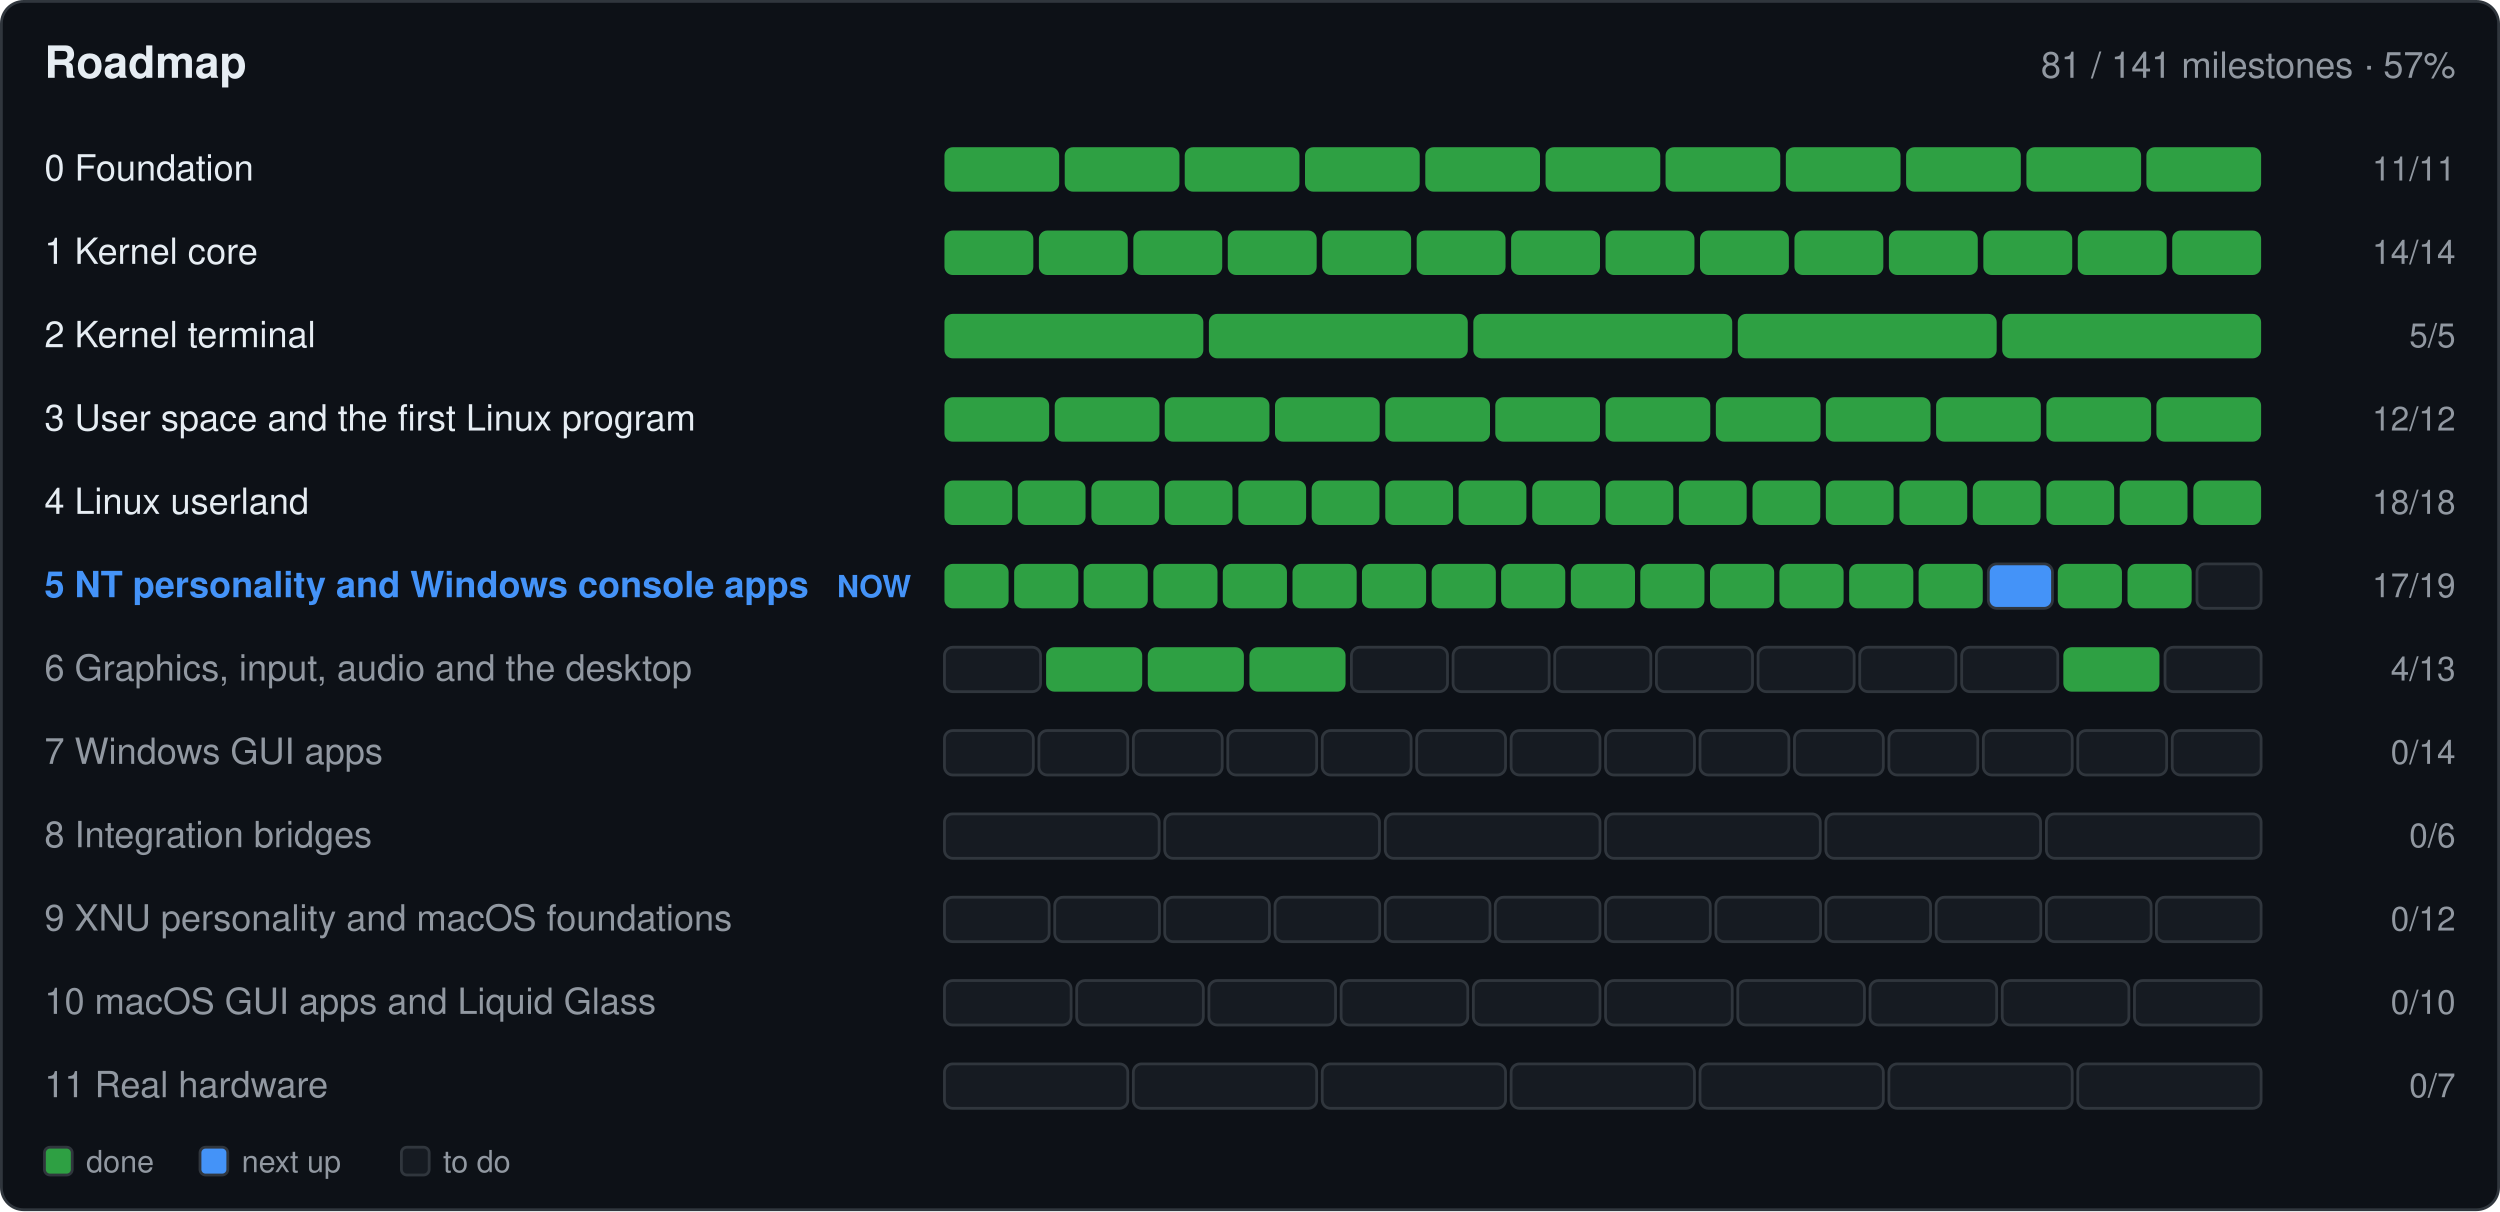
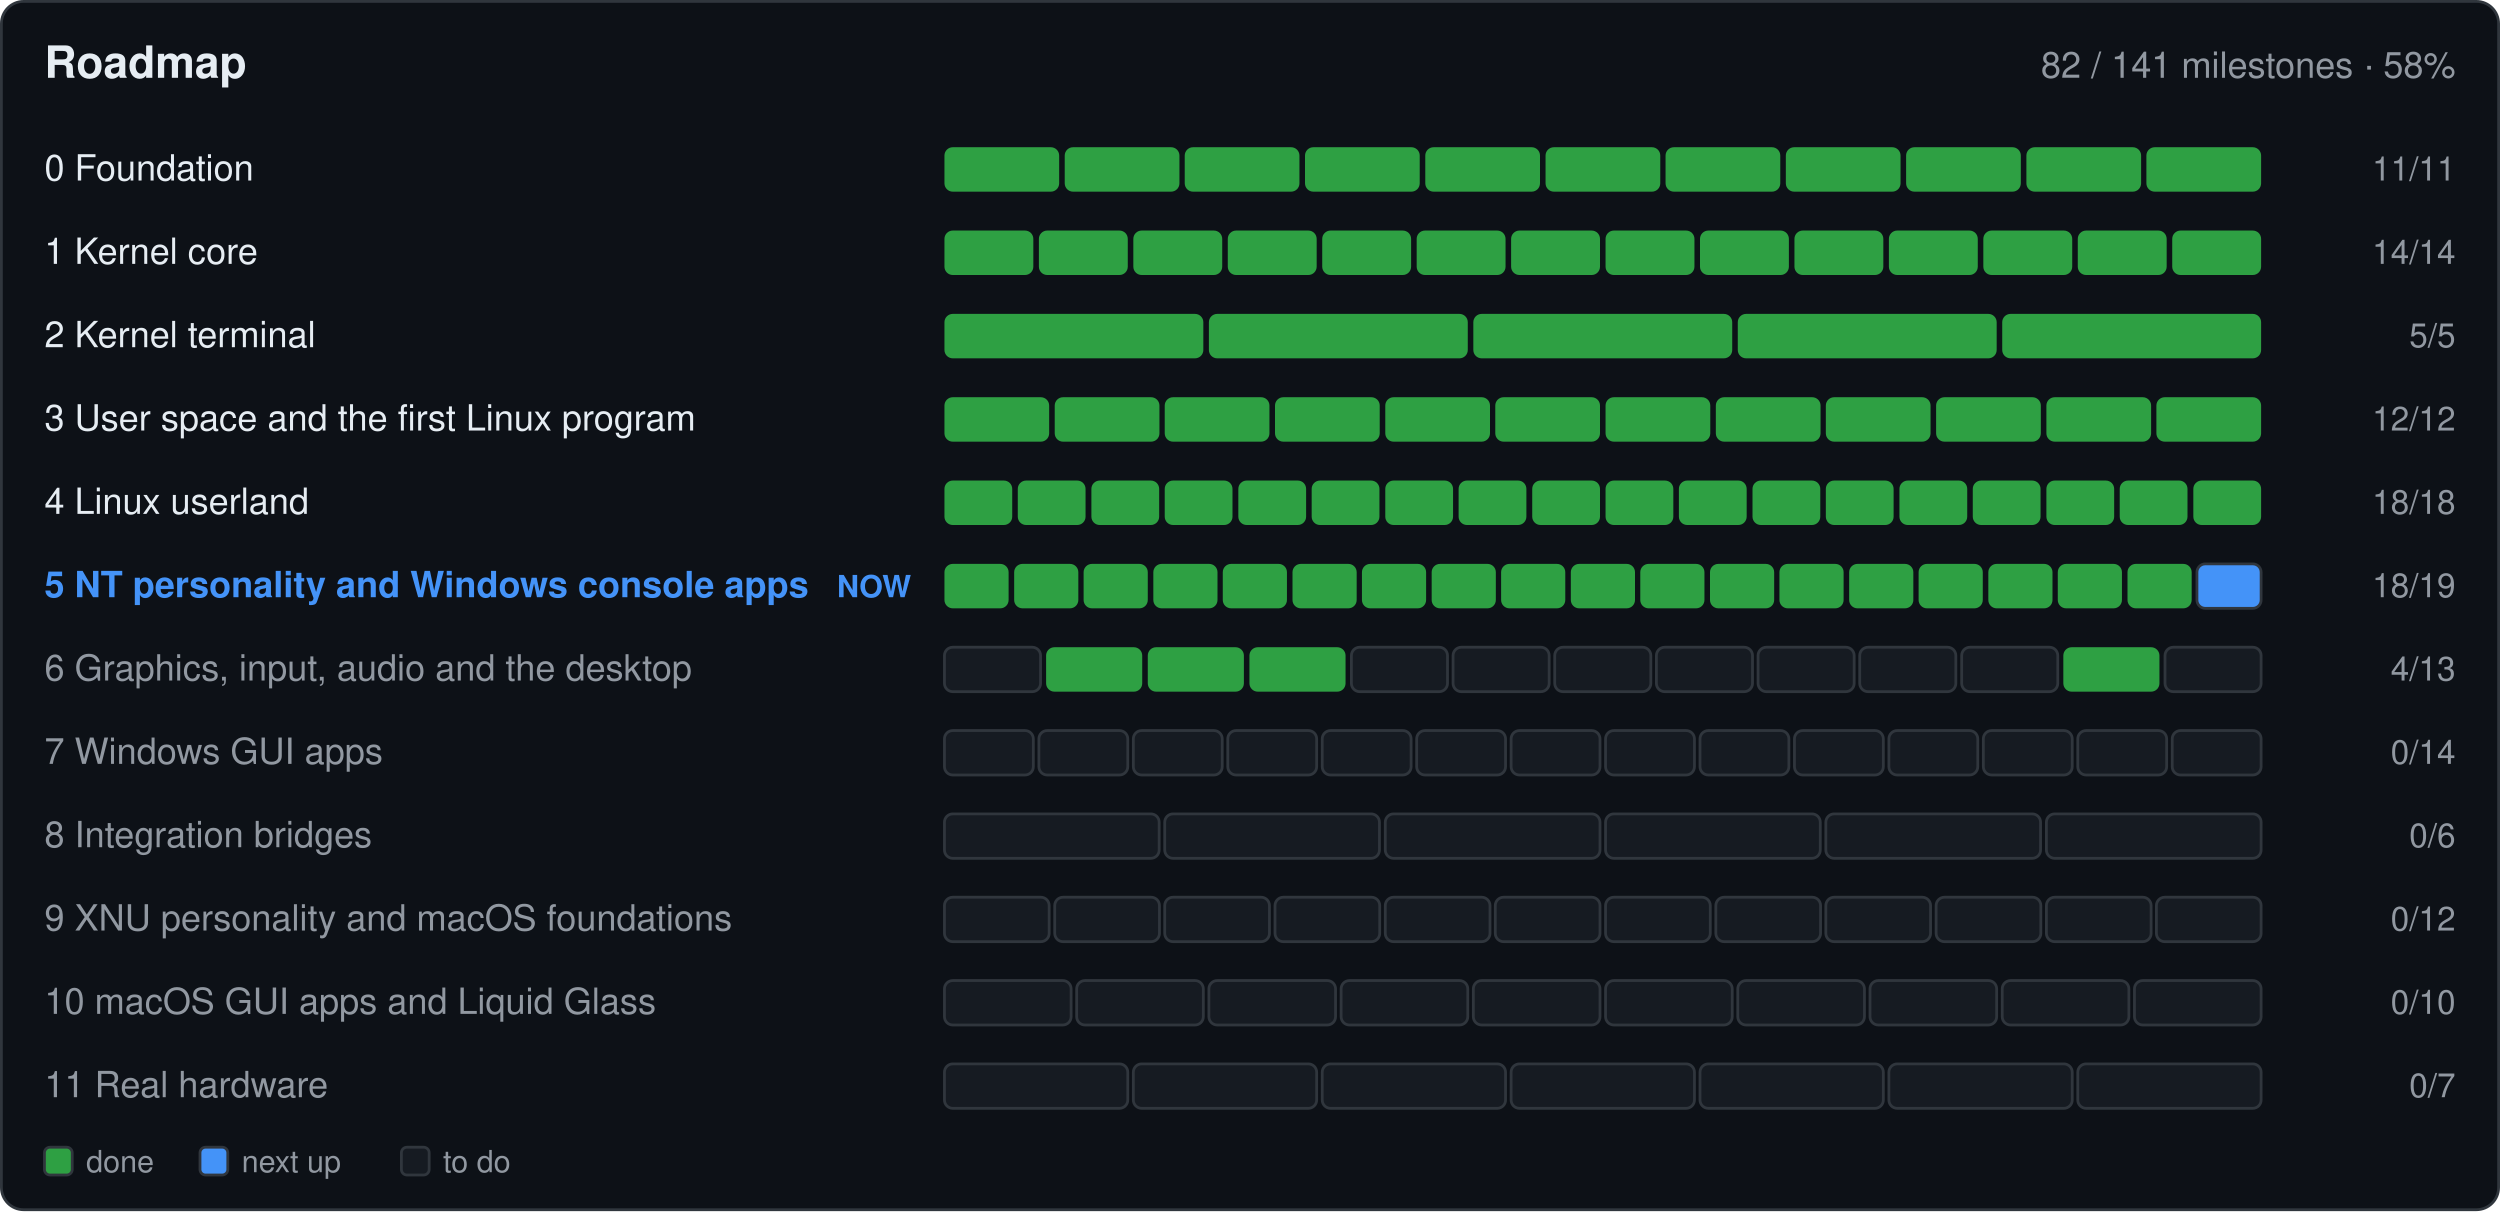
- <svg xmlns="http://www.w3.org/2000/svg" width="900" height="436" viewBox="0 0 900 436" role="img" aria-label="Roadmap: 81 of 141 milestones done">
+ <svg xmlns="http://www.w3.org/2000/svg" width="900" height="436" viewBox="0 0 900 436" role="img" aria-label="Roadmap: 82 of 141 milestones done">
  <rect x="0.5" y="0.5" width="899.0" height="435.0" fill="#0d1117" rx="8" stroke="#30363d" />
  <text x="16.0" y="28.0" font-family="-apple-system,BlinkMacSystemFont,'Segoe UI',Helvetica,Arial,sans-serif" font-size="16" font-weight="600" fill="#e6edf3" text-anchor="start">Roadmap</text>
-   <text x="884.0" y="28.0" font-family="-apple-system,BlinkMacSystemFont,'Segoe UI',Helvetica,Arial,sans-serif" font-size="13" font-weight="400" fill="#9198a1" text-anchor="end">81 / 141 milestones · 57%</text>
+   <text x="884.0" y="28.0" font-family="-apple-system,BlinkMacSystemFont,'Segoe UI',Helvetica,Arial,sans-serif" font-size="13" font-weight="400" fill="#9198a1" text-anchor="end">82 / 141 milestones · 58%</text>
  <text x="16.0" y="65.0" font-family="-apple-system,BlinkMacSystemFont,'Segoe UI',Helvetica,Arial,sans-serif" font-size="13" font-weight="400" fill="#e6edf3" text-anchor="start"> 0  Foundation</text>
  <g>
    <rect x="340.0" y="53.0" width="41.3" height="16.0" fill="#2ea043" rx="3" />
  </g>
  <g>
    <rect x="383.3" y="53.0" width="41.3" height="16.0" fill="#2ea043" rx="3" />
  </g>
  <g>
    <rect x="426.5" y="53.0" width="41.3" height="16.0" fill="#2ea043" rx="3" />
  </g>
  <g>
    <rect x="469.8" y="53.0" width="41.3" height="16.0" fill="#2ea043" rx="3" />
  </g>
  <g>
    <rect x="513.1" y="53.0" width="41.3" height="16.0" fill="#2ea043" rx="3" />
  </g>
  <g>
    <rect x="556.4" y="53.0" width="41.3" height="16.0" fill="#2ea043" rx="3" />
  </g>
  <g>
    <rect x="599.6" y="53.0" width="41.3" height="16.0" fill="#2ea043" rx="3" />
  </g>
  <g>
    <rect x="642.9" y="53.0" width="41.3" height="16.0" fill="#2ea043" rx="3" />
  </g>
  <g>
    <rect x="686.2" y="53.0" width="41.3" height="16.0" fill="#2ea043" rx="3" />
  </g>
  <g>
    <rect x="729.5" y="53.0" width="41.3" height="16.0" fill="#2ea043" rx="3" />
  </g>
  <g>
    <rect x="772.7" y="53.0" width="41.3" height="16.0" fill="#2ea043" rx="3" />
  </g>
  <text x="884.0" y="65.0" font-family="-apple-system,BlinkMacSystemFont,'Segoe UI',Helvetica,Arial,sans-serif" font-size="12" font-weight="400" fill="#9198a1" text-anchor="end">11/11</text>
  <text x="16.0" y="95.0" font-family="-apple-system,BlinkMacSystemFont,'Segoe UI',Helvetica,Arial,sans-serif" font-size="13" font-weight="400" fill="#e6edf3" text-anchor="start"> 1  Kernel core</text>
  <g>
    <rect x="340.0" y="83.0" width="32.0" height="16.0" fill="#2ea043" rx="3" />
  </g>
  <g>
    <rect x="374.0" y="83.0" width="32.0" height="16.0" fill="#2ea043" rx="3" />
  </g>
  <g>
    <rect x="408.0" y="83.0" width="32.0" height="16.0" fill="#2ea043" rx="3" />
  </g>
  <g>
    <rect x="442.0" y="83.0" width="32.0" height="16.0" fill="#2ea043" rx="3" />
  </g>
  <g>
    <rect x="476.0" y="83.0" width="32.0" height="16.0" fill="#2ea043" rx="3" />
  </g>
  <g>
    <rect x="510.0" y="83.0" width="32.0" height="16.0" fill="#2ea043" rx="3" />
  </g>
  <g>
    <rect x="544.0" y="83.0" width="32.0" height="16.0" fill="#2ea043" rx="3" />
  </g>
  <g>
    <rect x="578.0" y="83.0" width="32.0" height="16.0" fill="#2ea043" rx="3" />
  </g>
  <g>
    <rect x="612.0" y="83.0" width="32.0" height="16.0" fill="#2ea043" rx="3" />
  </g>
  <g>
    <rect x="646.0" y="83.0" width="32.0" height="16.0" fill="#2ea043" rx="3" />
  </g>
  <g>
    <rect x="680.0" y="83.0" width="32.0" height="16.0" fill="#2ea043" rx="3" />
  </g>
  <g>
    <rect x="714.0" y="83.0" width="32.0" height="16.0" fill="#2ea043" rx="3" />
  </g>
  <g>
    <rect x="748.0" y="83.0" width="32.0" height="16.0" fill="#2ea043" rx="3" />
  </g>
  <g>
    <rect x="782.0" y="83.0" width="32.0" height="16.0" fill="#2ea043" rx="3" />
  </g>
  <text x="884.0" y="95.0" font-family="-apple-system,BlinkMacSystemFont,'Segoe UI',Helvetica,Arial,sans-serif" font-size="12" font-weight="400" fill="#9198a1" text-anchor="end">14/14</text>
  <text x="16.0" y="125.0" font-family="-apple-system,BlinkMacSystemFont,'Segoe UI',Helvetica,Arial,sans-serif" font-size="13" font-weight="400" fill="#e6edf3" text-anchor="start"> 2  Kernel terminal</text>
  <g>
    <rect x="340.0" y="113.0" width="93.2" height="16.0" fill="#2ea043" rx="3" />
  </g>
  <g>
    <rect x="435.2" y="113.0" width="93.2" height="16.0" fill="#2ea043" rx="3" />
  </g>
  <g>
    <rect x="530.4" y="113.0" width="93.2" height="16.0" fill="#2ea043" rx="3" />
  </g>
  <g>
    <rect x="625.6" y="113.0" width="93.2" height="16.0" fill="#2ea043" rx="3" />
  </g>
  <g>
    <rect x="720.8" y="113.0" width="93.2" height="16.0" fill="#2ea043" rx="3" />
  </g>
  <text x="884.0" y="125.0" font-family="-apple-system,BlinkMacSystemFont,'Segoe UI',Helvetica,Arial,sans-serif" font-size="12" font-weight="400" fill="#9198a1" text-anchor="end">5/5</text>
  <text x="16.0" y="155.0" font-family="-apple-system,BlinkMacSystemFont,'Segoe UI',Helvetica,Arial,sans-serif" font-size="13" font-weight="400" fill="#e6edf3" text-anchor="start"> 3  User space and the first Linux program</text>
  <g>
    <rect x="340.0" y="143.0" width="37.7" height="16.0" fill="#2ea043" rx="3" />
  </g>
  <g>
    <rect x="379.7" y="143.0" width="37.7" height="16.0" fill="#2ea043" rx="3" />
  </g>
  <g>
    <rect x="419.3" y="143.0" width="37.7" height="16.0" fill="#2ea043" rx="3" />
  </g>
  <g>
    <rect x="459.0" y="143.0" width="37.7" height="16.0" fill="#2ea043" rx="3" />
  </g>
  <g>
    <rect x="498.7" y="143.0" width="37.7" height="16.0" fill="#2ea043" rx="3" />
  </g>
  <g>
    <rect x="538.3" y="143.0" width="37.7" height="16.0" fill="#2ea043" rx="3" />
  </g>
  <g>
    <rect x="578.0" y="143.0" width="37.7" height="16.0" fill="#2ea043" rx="3" />
  </g>
  <g>
    <rect x="617.7" y="143.0" width="37.7" height="16.0" fill="#2ea043" rx="3" />
  </g>
  <g>
    <rect x="657.3" y="143.0" width="37.7" height="16.0" fill="#2ea043" rx="3" />
  </g>
  <g>
    <rect x="697.0" y="143.0" width="37.7" height="16.0" fill="#2ea043" rx="3" />
  </g>
  <g>
    <rect x="736.7" y="143.0" width="37.7" height="16.0" fill="#2ea043" rx="3" />
  </g>
  <g>
    <rect x="776.3" y="143.0" width="37.7" height="16.0" fill="#2ea043" rx="3" />
  </g>
  <text x="884.0" y="155.0" font-family="-apple-system,BlinkMacSystemFont,'Segoe UI',Helvetica,Arial,sans-serif" font-size="12" font-weight="400" fill="#9198a1" text-anchor="end">12/12</text>
  <text x="16.0" y="185.0" font-family="-apple-system,BlinkMacSystemFont,'Segoe UI',Helvetica,Arial,sans-serif" font-size="13" font-weight="400" fill="#e6edf3" text-anchor="start"> 4  Linux userland</text>
  <g>
    <rect x="340.0" y="173.0" width="24.4" height="16.0" fill="#2ea043" rx="3" />
  </g>
  <g>
    <rect x="366.4" y="173.0" width="24.4" height="16.0" fill="#2ea043" rx="3" />
  </g>
  <g>
    <rect x="392.9" y="173.0" width="24.4" height="16.0" fill="#2ea043" rx="3" />
  </g>
  <g>
    <rect x="419.3" y="173.0" width="24.4" height="16.0" fill="#2ea043" rx="3" />
  </g>
  <g>
    <rect x="445.8" y="173.0" width="24.4" height="16.0" fill="#2ea043" rx="3" />
  </g>
  <g>
    <rect x="472.2" y="173.0" width="24.4" height="16.0" fill="#2ea043" rx="3" />
  </g>
  <g>
    <rect x="498.7" y="173.0" width="24.4" height="16.0" fill="#2ea043" rx="3" />
  </g>
  <g>
    <rect x="525.1" y="173.0" width="24.4" height="16.0" fill="#2ea043" rx="3" />
  </g>
  <g>
    <rect x="551.6" y="173.0" width="24.4" height="16.0" fill="#2ea043" rx="3" />
  </g>
  <g>
    <rect x="578.0" y="173.0" width="24.4" height="16.0" fill="#2ea043" rx="3" />
  </g>
  <g>
    <rect x="604.4" y="173.0" width="24.4" height="16.0" fill="#2ea043" rx="3" />
  </g>
  <g>
    <rect x="630.9" y="173.0" width="24.4" height="16.0" fill="#2ea043" rx="3" />
  </g>
  <g>
    <rect x="657.3" y="173.0" width="24.4" height="16.0" fill="#2ea043" rx="3" />
  </g>
  <g>
    <rect x="683.8" y="173.0" width="24.4" height="16.0" fill="#2ea043" rx="3" />
  </g>
  <g>
    <rect x="710.2" y="173.0" width="24.4" height="16.0" fill="#2ea043" rx="3" />
  </g>
  <g>
    <rect x="736.7" y="173.0" width="24.4" height="16.0" fill="#2ea043" rx="3" />
  </g>
  <g>
    <rect x="763.1" y="173.0" width="24.4" height="16.0" fill="#2ea043" rx="3" />
  </g>
  <g>
    <rect x="789.6" y="173.0" width="24.4" height="16.0" fill="#2ea043" rx="3" />
  </g>
  <text x="884.0" y="185.0" font-family="-apple-system,BlinkMacSystemFont,'Segoe UI',Helvetica,Arial,sans-serif" font-size="12" font-weight="400" fill="#9198a1" text-anchor="end">18/18</text>
  <text x="16.0" y="215.0" font-family="-apple-system,BlinkMacSystemFont,'Segoe UI',Helvetica,Arial,sans-serif" font-size="13" font-weight="600" fill="#4493f8" text-anchor="start"> 5  NT personality and Windows console apps</text>
  <text x="328.0" y="215.0" font-family="-apple-system,BlinkMacSystemFont,'Segoe UI',Helvetica,Arial,sans-serif" font-size="11" font-weight="600" fill="#4493f8" text-anchor="end">NOW</text>
  <g>
    <rect x="340.0" y="203.0" width="23.1" height="16.0" fill="#2ea043" rx="3" />
  </g>
  <g>
    <rect x="365.1" y="203.0" width="23.1" height="16.0" fill="#2ea043" rx="3" />
  </g>
  <g>
    <rect x="390.1" y="203.0" width="23.1" height="16.0" fill="#2ea043" rx="3" />
  </g>
  <g>
    <rect x="415.2" y="203.0" width="23.1" height="16.0" fill="#2ea043" rx="3" />
  </g>
  <g>
    <rect x="440.2" y="203.0" width="23.1" height="16.0" fill="#2ea043" rx="3" />
  </g>
  <g>
    <rect x="465.3" y="203.0" width="23.1" height="16.0" fill="#2ea043" rx="3" />
  </g>
  <g>
    <rect x="490.3" y="203.0" width="23.1" height="16.0" fill="#2ea043" rx="3" />
  </g>
  <g>
    <rect x="515.4" y="203.0" width="23.1" height="16.0" fill="#2ea043" rx="3" />
  </g>
  <g>
    <rect x="540.4" y="203.0" width="23.1" height="16.0" fill="#2ea043" rx="3" />
  </g>
  <g>
    <rect x="565.5" y="203.0" width="23.1" height="16.0" fill="#2ea043" rx="3" />
  </g>
  <g>
    <rect x="590.5" y="203.0" width="23.1" height="16.0" fill="#2ea043" rx="3" />
  </g>
  <g>
    <rect x="615.6" y="203.0" width="23.1" height="16.0" fill="#2ea043" rx="3" />
  </g>
  <g>
    <rect x="640.6" y="203.0" width="23.1" height="16.0" fill="#2ea043" rx="3" />
  </g>
  <g>
    <rect x="665.7" y="203.0" width="23.1" height="16.0" fill="#2ea043" rx="3" />
  </g>
  <g>
    <rect x="690.7" y="203.0" width="23.1" height="16.0" fill="#2ea043" rx="3" />
  </g>
  <g>
-     <rect x="715.8" y="203.0" width="23.1" height="16.0" fill="#4493f8" rx="3" stroke="#30363d" />
+     <rect x="715.8" y="203.0" width="23.1" height="16.0" fill="#2ea043" rx="3" />
  </g>
  <g>
    <rect x="740.8" y="203.0" width="23.1" height="16.0" fill="#2ea043" rx="3" />
  </g>
  <g>
    <rect x="765.9" y="203.0" width="23.1" height="16.0" fill="#2ea043" rx="3" />
  </g>
  <g>
-     <rect x="790.9" y="203.0" width="23.1" height="16.0" fill="#161b22" rx="3" stroke="#30363d" />
-   </g>
-   <text x="884.0" y="215.0" font-family="-apple-system,BlinkMacSystemFont,'Segoe UI',Helvetica,Arial,sans-serif" font-size="12" font-weight="400" fill="#9198a1" text-anchor="end">17/19</text>
+     <rect x="790.9" y="203.0" width="23.1" height="16.0" fill="#4493f8" rx="3" stroke="#30363d" />
+   </g>
+   <text x="884.0" y="215.0" font-family="-apple-system,BlinkMacSystemFont,'Segoe UI',Helvetica,Arial,sans-serif" font-size="12" font-weight="400" fill="#9198a1" text-anchor="end">18/19</text>
  <text x="16.0" y="245.0" font-family="-apple-system,BlinkMacSystemFont,'Segoe UI',Helvetica,Arial,sans-serif" font-size="13" font-weight="400" fill="#9198a1" text-anchor="start"> 6  Graphics, input, audio and the desktop</text>
  <g>
    <rect x="340.0" y="233.0" width="34.6" height="16.0" fill="#161b22" rx="3" stroke="#30363d" />
  </g>
  <g>
    <rect x="376.6" y="233.0" width="34.6" height="16.0" fill="#2ea043" rx="3" />
  </g>
  <g>
    <rect x="413.2" y="233.0" width="34.6" height="16.0" fill="#2ea043" rx="3" />
  </g>
  <g>
    <rect x="449.8" y="233.0" width="34.6" height="16.0" fill="#2ea043" rx="3" />
  </g>
  <g>
    <rect x="486.5" y="233.0" width="34.6" height="16.0" fill="#161b22" rx="3" stroke="#30363d" />
  </g>
  <g>
    <rect x="523.1" y="233.0" width="34.6" height="16.0" fill="#161b22" rx="3" stroke="#30363d" />
  </g>
  <g>
    <rect x="559.7" y="233.0" width="34.6" height="16.0" fill="#161b22" rx="3" stroke="#30363d" />
  </g>
  <g>
    <rect x="596.3" y="233.0" width="34.6" height="16.0" fill="#161b22" rx="3" stroke="#30363d" />
  </g>
  <g>
    <rect x="632.9" y="233.0" width="34.6" height="16.0" fill="#161b22" rx="3" stroke="#30363d" />
  </g>
  <g>
    <rect x="669.5" y="233.0" width="34.6" height="16.0" fill="#161b22" rx="3" stroke="#30363d" />
  </g>
  <g>
    <rect x="706.2" y="233.0" width="34.6" height="16.0" fill="#161b22" rx="3" stroke="#30363d" />
  </g>
  <g>
    <rect x="742.8" y="233.0" width="34.6" height="16.0" fill="#2ea043" rx="3" />
  </g>
  <g>
    <rect x="779.4" y="233.0" width="34.6" height="16.0" fill="#161b22" rx="3" stroke="#30363d" />
  </g>
  <text x="884.0" y="245.0" font-family="-apple-system,BlinkMacSystemFont,'Segoe UI',Helvetica,Arial,sans-serif" font-size="12" font-weight="400" fill="#9198a1" text-anchor="end">4/13</text>
  <text x="16.0" y="275.0" font-family="-apple-system,BlinkMacSystemFont,'Segoe UI',Helvetica,Arial,sans-serif" font-size="13" font-weight="400" fill="#9198a1" text-anchor="start"> 7  Windows GUI apps</text>
  <g>
    <rect x="340.0" y="263.0" width="32.0" height="16.0" fill="#161b22" rx="3" stroke="#30363d" />
  </g>
  <g>
    <rect x="374.0" y="263.0" width="32.0" height="16.0" fill="#161b22" rx="3" stroke="#30363d" />
  </g>
  <g>
    <rect x="408.0" y="263.0" width="32.0" height="16.0" fill="#161b22" rx="3" stroke="#30363d" />
  </g>
  <g>
    <rect x="442.0" y="263.0" width="32.0" height="16.0" fill="#161b22" rx="3" stroke="#30363d" />
  </g>
  <g>
    <rect x="476.0" y="263.0" width="32.0" height="16.0" fill="#161b22" rx="3" stroke="#30363d" />
  </g>
  <g>
    <rect x="510.0" y="263.0" width="32.0" height="16.0" fill="#161b22" rx="3" stroke="#30363d" />
  </g>
  <g>
    <rect x="544.0" y="263.0" width="32.0" height="16.0" fill="#161b22" rx="3" stroke="#30363d" />
  </g>
  <g>
    <rect x="578.0" y="263.0" width="32.0" height="16.0" fill="#161b22" rx="3" stroke="#30363d" />
  </g>
  <g>
    <rect x="612.0" y="263.0" width="32.0" height="16.0" fill="#161b22" rx="3" stroke="#30363d" />
  </g>
  <g>
    <rect x="646.0" y="263.0" width="32.0" height="16.0" fill="#161b22" rx="3" stroke="#30363d" />
  </g>
  <g>
    <rect x="680.0" y="263.0" width="32.0" height="16.0" fill="#161b22" rx="3" stroke="#30363d" />
  </g>
  <g>
    <rect x="714.0" y="263.0" width="32.0" height="16.0" fill="#161b22" rx="3" stroke="#30363d" />
  </g>
  <g>
    <rect x="748.0" y="263.0" width="32.0" height="16.0" fill="#161b22" rx="3" stroke="#30363d" />
  </g>
  <g>
    <rect x="782.0" y="263.0" width="32.0" height="16.0" fill="#161b22" rx="3" stroke="#30363d" />
  </g>
  <text x="884.0" y="275.0" font-family="-apple-system,BlinkMacSystemFont,'Segoe UI',Helvetica,Arial,sans-serif" font-size="12" font-weight="400" fill="#9198a1" text-anchor="end">0/14</text>
  <text x="16.0" y="305.0" font-family="-apple-system,BlinkMacSystemFont,'Segoe UI',Helvetica,Arial,sans-serif" font-size="13" font-weight="400" fill="#9198a1" text-anchor="start"> 8  Integration bridges</text>
  <g>
    <rect x="340.0" y="293.0" width="77.3" height="16.0" fill="#161b22" rx="3" stroke="#30363d" />
  </g>
  <g>
    <rect x="419.3" y="293.0" width="77.3" height="16.0" fill="#161b22" rx="3" stroke="#30363d" />
  </g>
  <g>
    <rect x="498.7" y="293.0" width="77.3" height="16.0" fill="#161b22" rx="3" stroke="#30363d" />
  </g>
  <g>
    <rect x="578.0" y="293.0" width="77.3" height="16.0" fill="#161b22" rx="3" stroke="#30363d" />
  </g>
  <g>
    <rect x="657.3" y="293.0" width="77.3" height="16.0" fill="#161b22" rx="3" stroke="#30363d" />
  </g>
  <g>
    <rect x="736.7" y="293.0" width="77.3" height="16.0" fill="#161b22" rx="3" stroke="#30363d" />
  </g>
  <text x="884.0" y="305.0" font-family="-apple-system,BlinkMacSystemFont,'Segoe UI',Helvetica,Arial,sans-serif" font-size="12" font-weight="400" fill="#9198a1" text-anchor="end">0/6</text>
  <text x="16.0" y="335.0" font-family="-apple-system,BlinkMacSystemFont,'Segoe UI',Helvetica,Arial,sans-serif" font-size="13" font-weight="400" fill="#9198a1" text-anchor="start"> 9  XNU personality and macOS foundations</text>
  <g>
    <rect x="340.0" y="323.0" width="37.7" height="16.0" fill="#161b22" rx="3" stroke="#30363d" />
  </g>
  <g>
    <rect x="379.7" y="323.0" width="37.7" height="16.0" fill="#161b22" rx="3" stroke="#30363d" />
  </g>
  <g>
    <rect x="419.3" y="323.0" width="37.7" height="16.0" fill="#161b22" rx="3" stroke="#30363d" />
  </g>
  <g>
    <rect x="459.0" y="323.0" width="37.7" height="16.0" fill="#161b22" rx="3" stroke="#30363d" />
  </g>
  <g>
    <rect x="498.7" y="323.0" width="37.7" height="16.0" fill="#161b22" rx="3" stroke="#30363d" />
  </g>
  <g>
    <rect x="538.3" y="323.0" width="37.7" height="16.0" fill="#161b22" rx="3" stroke="#30363d" />
  </g>
  <g>
    <rect x="578.0" y="323.0" width="37.7" height="16.0" fill="#161b22" rx="3" stroke="#30363d" />
  </g>
  <g>
    <rect x="617.7" y="323.0" width="37.7" height="16.0" fill="#161b22" rx="3" stroke="#30363d" />
  </g>
  <g>
    <rect x="657.3" y="323.0" width="37.7" height="16.0" fill="#161b22" rx="3" stroke="#30363d" />
  </g>
  <g>
    <rect x="697.0" y="323.0" width="37.7" height="16.0" fill="#161b22" rx="3" stroke="#30363d" />
  </g>
  <g>
    <rect x="736.7" y="323.0" width="37.7" height="16.0" fill="#161b22" rx="3" stroke="#30363d" />
  </g>
  <g>
    <rect x="776.3" y="323.0" width="37.7" height="16.0" fill="#161b22" rx="3" stroke="#30363d" />
  </g>
  <text x="884.0" y="335.0" font-family="-apple-system,BlinkMacSystemFont,'Segoe UI',Helvetica,Arial,sans-serif" font-size="12" font-weight="400" fill="#9198a1" text-anchor="end">0/12</text>
  <text x="16.0" y="365.0" font-family="-apple-system,BlinkMacSystemFont,'Segoe UI',Helvetica,Arial,sans-serif" font-size="13" font-weight="400" fill="#9198a1" text-anchor="start">10  macOS GUI apps and Liquid Glass</text>
  <g>
    <rect x="340.0" y="353.0" width="45.6" height="16.0" fill="#161b22" rx="3" stroke="#30363d" />
  </g>
  <g>
    <rect x="387.6" y="353.0" width="45.6" height="16.0" fill="#161b22" rx="3" stroke="#30363d" />
  </g>
  <g>
    <rect x="435.2" y="353.0" width="45.6" height="16.0" fill="#161b22" rx="3" stroke="#30363d" />
  </g>
  <g>
    <rect x="482.8" y="353.0" width="45.6" height="16.0" fill="#161b22" rx="3" stroke="#30363d" />
  </g>
  <g>
    <rect x="530.4" y="353.0" width="45.6" height="16.0" fill="#161b22" rx="3" stroke="#30363d" />
  </g>
  <g>
    <rect x="578.0" y="353.0" width="45.6" height="16.0" fill="#161b22" rx="3" stroke="#30363d" />
  </g>
  <g>
    <rect x="625.6" y="353.0" width="45.6" height="16.0" fill="#161b22" rx="3" stroke="#30363d" />
  </g>
  <g>
    <rect x="673.2" y="353.0" width="45.6" height="16.0" fill="#161b22" rx="3" stroke="#30363d" />
  </g>
  <g>
    <rect x="720.8" y="353.0" width="45.6" height="16.0" fill="#161b22" rx="3" stroke="#30363d" />
  </g>
  <g>
    <rect x="768.4" y="353.0" width="45.6" height="16.0" fill="#161b22" rx="3" stroke="#30363d" />
  </g>
  <text x="884.0" y="365.0" font-family="-apple-system,BlinkMacSystemFont,'Segoe UI',Helvetica,Arial,sans-serif" font-size="12" font-weight="400" fill="#9198a1" text-anchor="end">0/10</text>
  <text x="16.0" y="395.0" font-family="-apple-system,BlinkMacSystemFont,'Segoe UI',Helvetica,Arial,sans-serif" font-size="13" font-weight="400" fill="#9198a1" text-anchor="start">11  Real hardware</text>
  <g>
    <rect x="340.0" y="383.0" width="66.0" height="16.0" fill="#161b22" rx="3" stroke="#30363d" />
  </g>
  <g>
    <rect x="408.0" y="383.0" width="66.0" height="16.0" fill="#161b22" rx="3" stroke="#30363d" />
  </g>
  <g>
    <rect x="476.0" y="383.0" width="66.0" height="16.0" fill="#161b22" rx="3" stroke="#30363d" />
  </g>
  <g>
    <rect x="544.0" y="383.0" width="66.0" height="16.0" fill="#161b22" rx="3" stroke="#30363d" />
  </g>
  <g>
    <rect x="612.0" y="383.0" width="66.0" height="16.0" fill="#161b22" rx="3" stroke="#30363d" />
  </g>
  <g>
    <rect x="680.0" y="383.0" width="66.0" height="16.0" fill="#161b22" rx="3" stroke="#30363d" />
  </g>
  <g>
    <rect x="748.0" y="383.0" width="66.0" height="16.0" fill="#161b22" rx="3" stroke="#30363d" />
  </g>
  <text x="884.0" y="395.0" font-family="-apple-system,BlinkMacSystemFont,'Segoe UI',Helvetica,Arial,sans-serif" font-size="12" font-weight="400" fill="#9198a1" text-anchor="end">0/7</text>
  <rect x="16.0" y="413.0" width="10.0" height="10.0" fill="#2ea043" rx="2" stroke="#30363d" />
  <text x="31.0" y="422.0" font-family="-apple-system,BlinkMacSystemFont,'Segoe UI',Helvetica,Arial,sans-serif" font-size="11" font-weight="400" fill="#9198a1" text-anchor="start">done</text>
  <rect x="72.0" y="413.0" width="10.0" height="10.0" fill="#4493f8" rx="2" stroke="#30363d" />
  <text x="87.0" y="422.0" font-family="-apple-system,BlinkMacSystemFont,'Segoe UI',Helvetica,Arial,sans-serif" font-size="11" font-weight="400" fill="#9198a1" text-anchor="start">next up</text>
  <rect x="144.5" y="413.0" width="10.0" height="10.0" fill="#161b22" rx="2" stroke="#30363d" />
  <text x="159.5" y="422.0" font-family="-apple-system,BlinkMacSystemFont,'Segoe UI',Helvetica,Arial,sans-serif" font-size="11" font-weight="400" fill="#9198a1" text-anchor="start">to do</text>
</svg>
